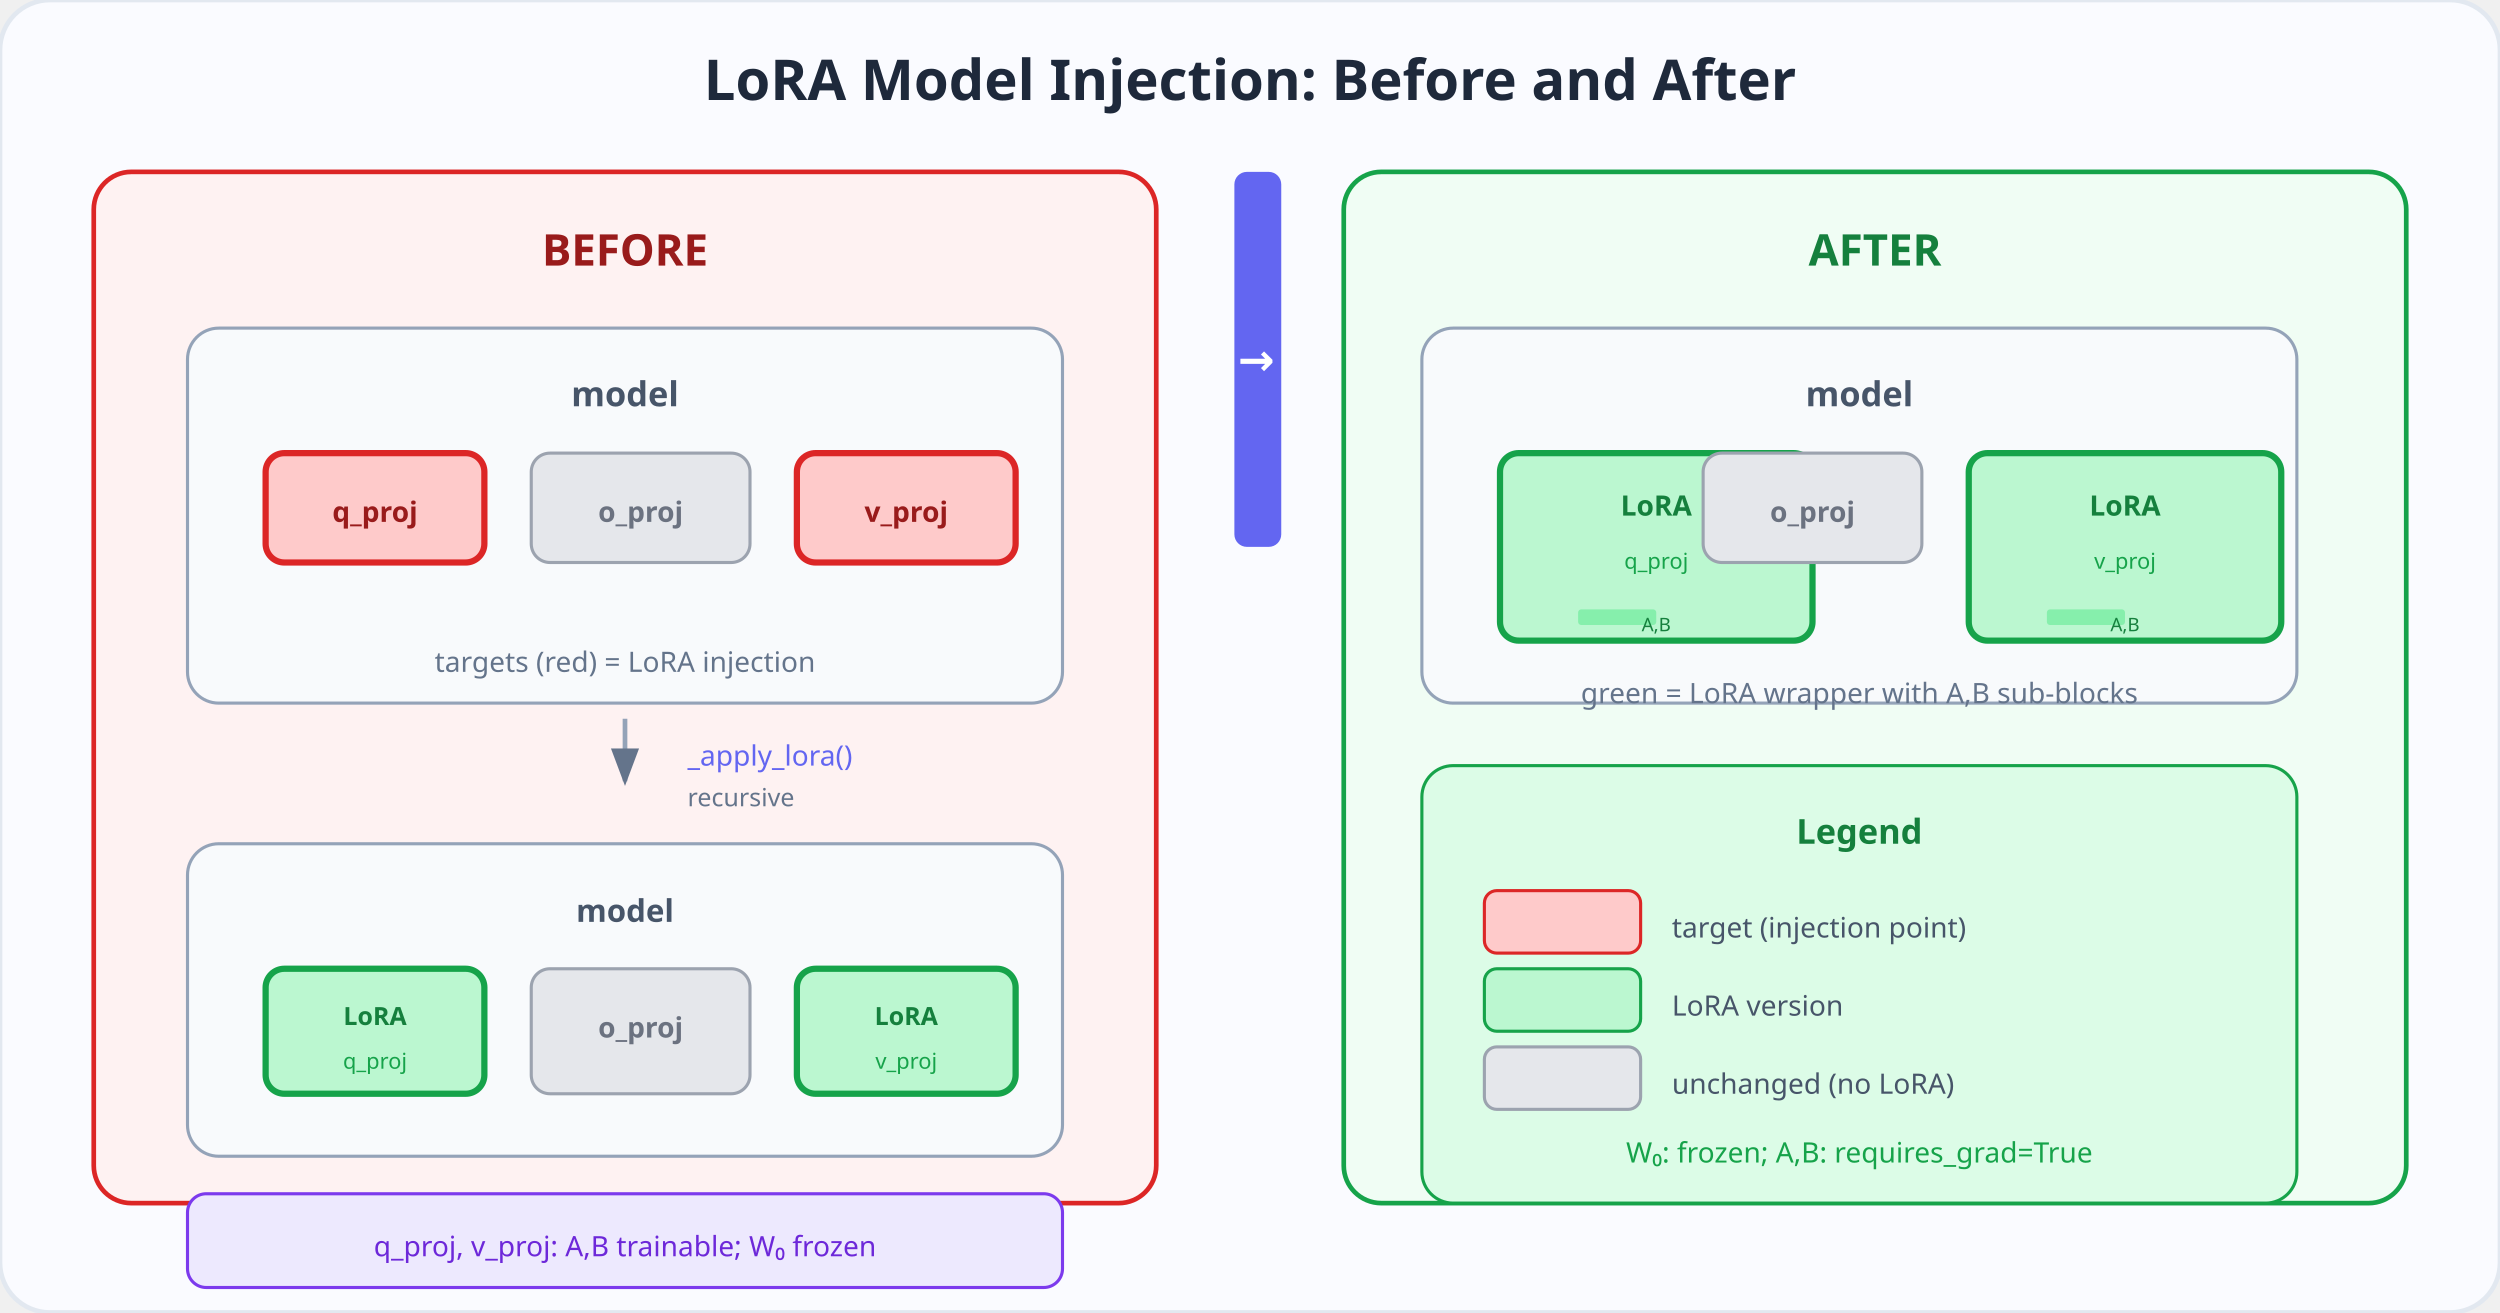
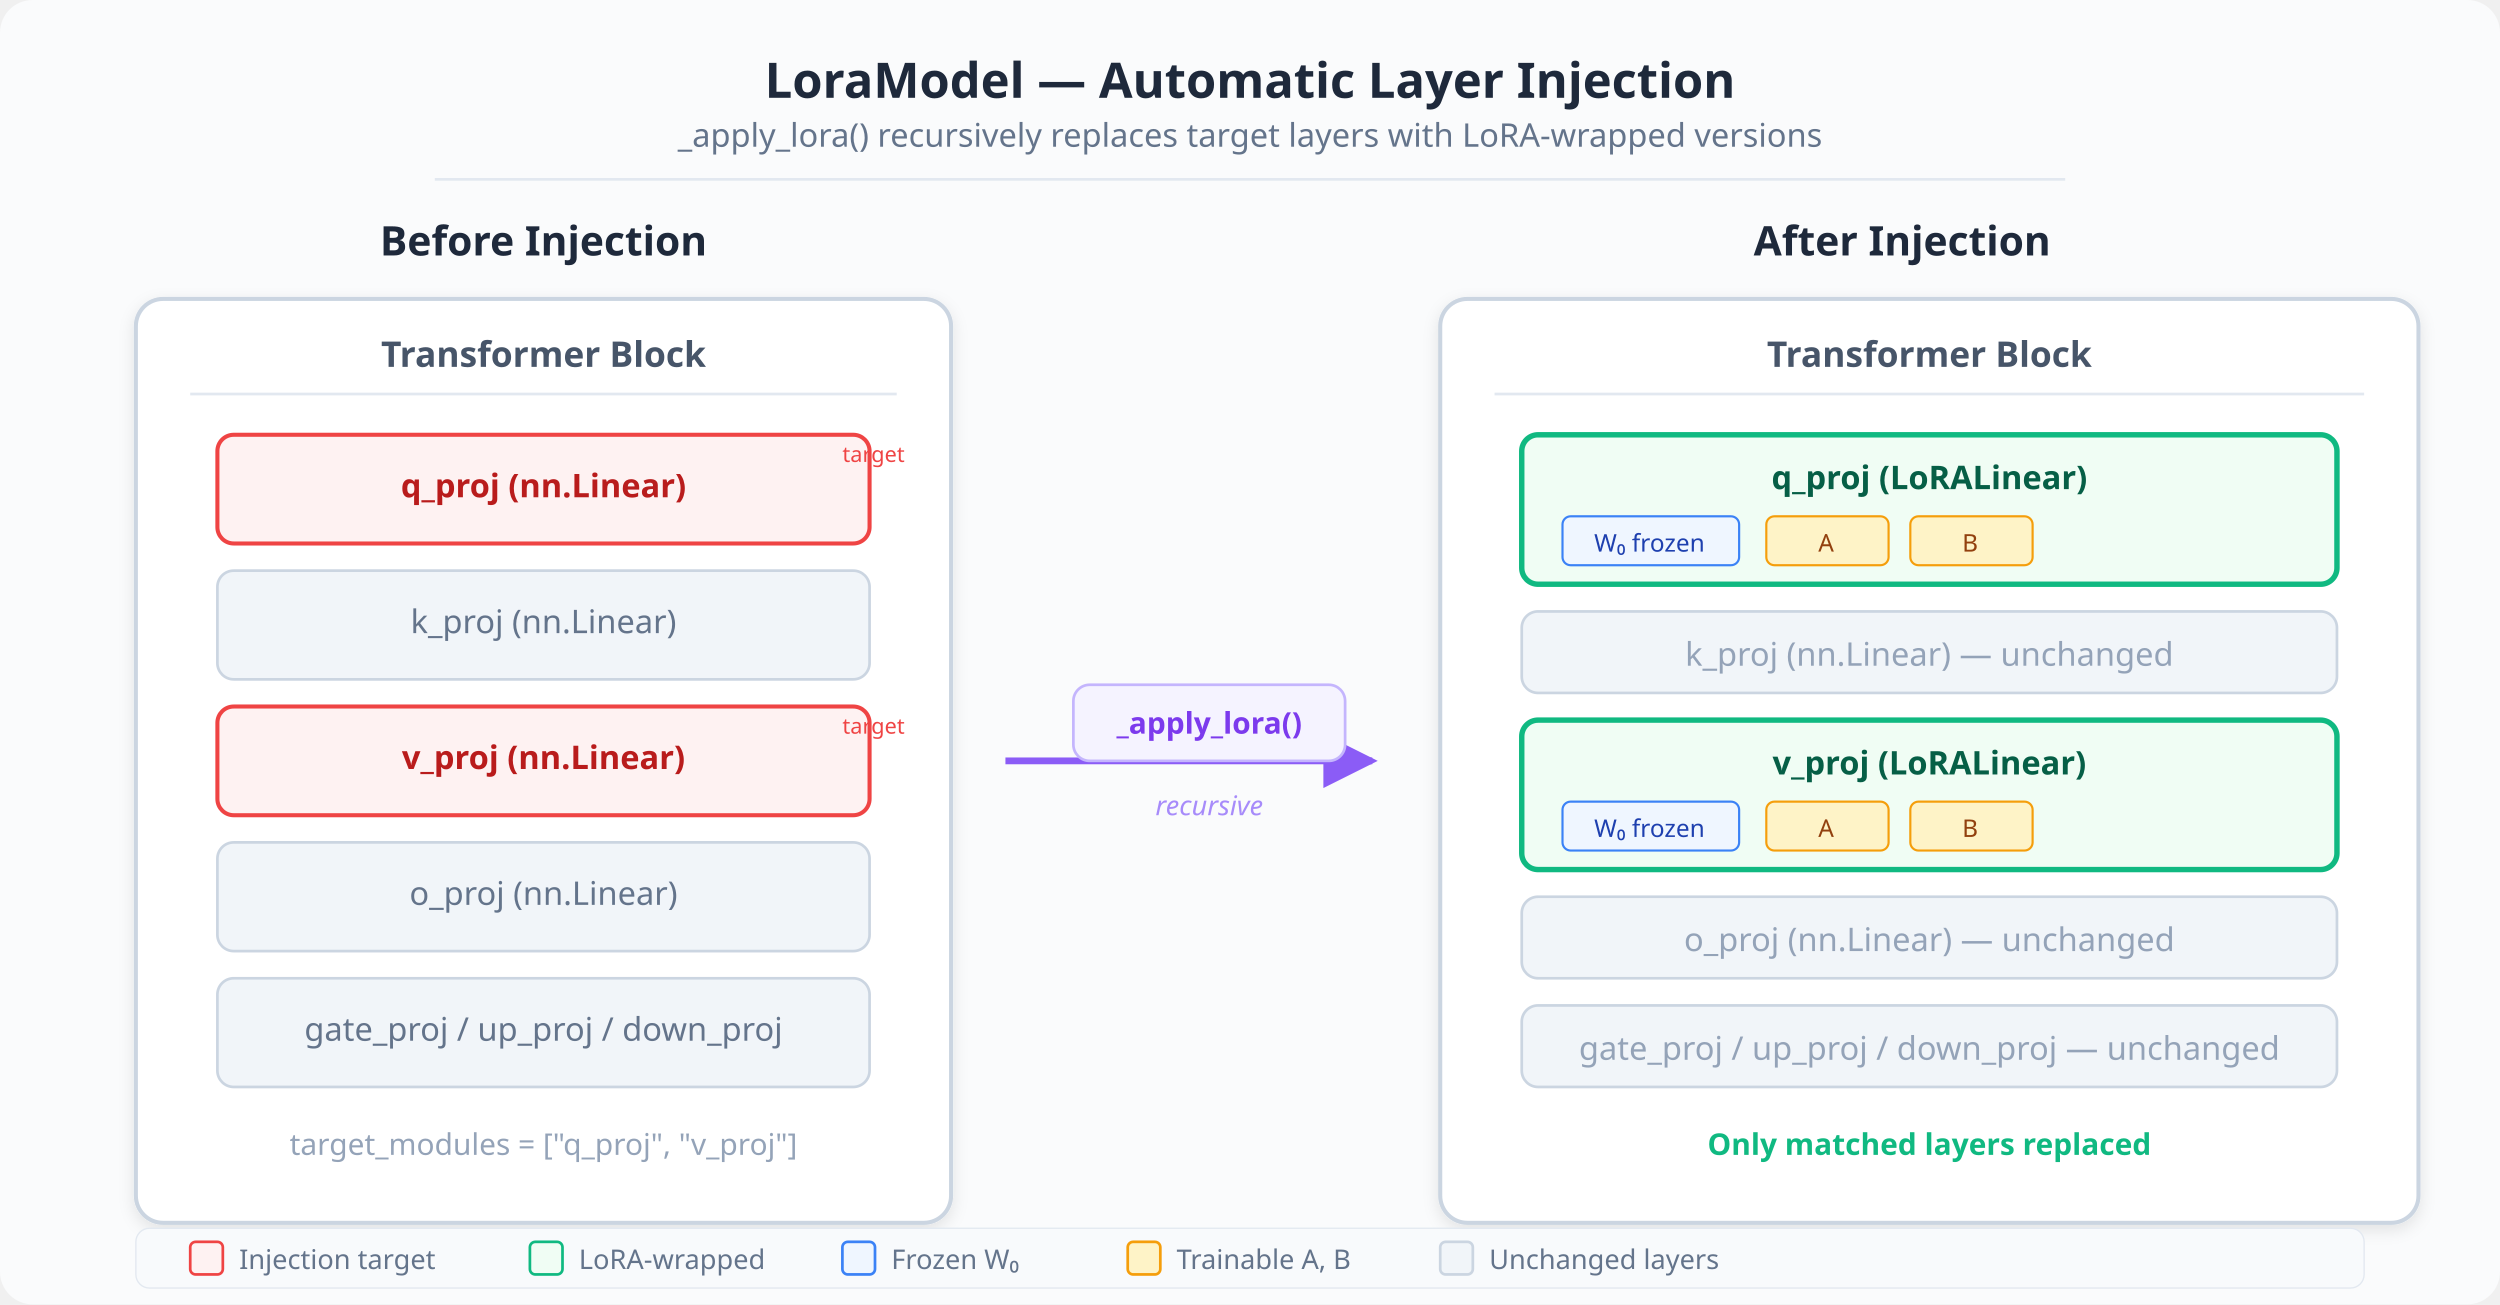
- <svg xmlns="http://www.w3.org/2000/svg" viewBox="0 0 800 420" font-family="Segoe UI,system-ui,sans-serif">
+ <svg xmlns="http://www.w3.org/2000/svg" viewBox="0 0 920 480" font-family="'Segoe UI', system-ui, -apple-system, sans-serif">
  <defs>
-     <filter id="sh5" x="-3%" y="-3%" width="108%" height="108%">
-       <feDropShadow dx="1" dy="2" stdDeviation="2" flood-opacity="0.1" />
+     <filter id="shadow" x="-4%" y="-4%" width="108%" height="112%">
+       <feDropShadow dx="0" dy="2" stdDeviation="3" flood-opacity="0.1" />
    </filter>
-     <marker id="arr5" markerWidth="8" markerHeight="6" refX="7" refY="3" orient="auto">
-       <polygon points="0 0,8 3,0 6" fill="#64748b" />
+     <marker id="arrPurple" viewBox="0 0 10 10" refX="9" refY="5" markerWidth="8" markerHeight="8" orient="auto">
+       <path d="M 0 0 L 10 5 L 0 10 z" fill="#8B5CF6" />
    </marker>
  </defs>
-   <rect width="800" height="420" rx="16" fill="#fafbff" stroke="#e2e8f0" stroke-width="1.5" />
-   <text x="400" y="32" text-anchor="middle" font-size="18" font-weight="700" fill="#1e293b">LoRA Model Injection: Before and After</text>
-   <rect x="30" y="55" width="340" height="330" rx="12" fill="#fef2f2" stroke="#dc2626" stroke-width="1.5" />
-   <text x="200" y="85" text-anchor="middle" font-size="14" font-weight="700" fill="#991b1b">BEFORE</text>
-   <rect x="60" y="105" width="280" height="120" rx="10" fill="#f8fafc" stroke="#94a3b8" stroke-width="1" />
-   <text x="200" y="130" text-anchor="middle" font-size="11" font-weight="700" fill="#475569">model</text>
-   <rect x="85" y="145" width="70" height="35" rx="6" fill="#fecaca" stroke="#dc2626" stroke-width="2" />
-   <text x="120" y="167" text-anchor="middle" font-size="9" font-weight="700" fill="#991b1b">q_proj</text>
-   <rect x="170" y="145" width="70" height="35" rx="6" fill="#e5e7eb" stroke="#9ca3af" stroke-width="1" />
-   <text x="205" y="167" text-anchor="middle" font-size="9" font-weight="600" fill="#6b7280">o_proj</text>
-   <rect x="255" y="145" width="70" height="35" rx="6" fill="#fecaca" stroke="#dc2626" stroke-width="2" />
-   <text x="290" y="167" text-anchor="middle" font-size="9" font-weight="700" fill="#991b1b">v_proj</text>
-   <text x="200" y="215" text-anchor="middle" font-size="9" fill="#64748b">targets (red) = LoRA injection</text>
-   <line x1="200" y1="230" x2="200" y2="250" stroke="#94a3b8" stroke-width="1.5" marker-end="url(#arr5)" />
-   <text x="220" y="245" text-anchor="start" font-size="9" fill="#6366f1">_apply_lora()</text>
-   <text x="220" y="258" text-anchor="start" font-size="8" fill="#64748b">recursive</text>
-   <rect x="60" y="270" width="280" height="100" rx="10" fill="#f8fafc" stroke="#94a3b8" stroke-width="1" />
-   <text x="200" y="295" text-anchor="middle" font-size="10" font-weight="700" fill="#475569">model</text>
-   <rect x="85" y="310" width="70" height="40" rx="6" fill="#bbf7d0" stroke="#16a34a" stroke-width="2" />
-   <text x="120" y="328" text-anchor="middle" font-size="8" font-weight="700" fill="#15803d">LoRA</text>
-   <text x="120" y="342" text-anchor="middle" font-size="7" fill="#16a34a">q_proj</text>
-   <rect x="170" y="310" width="70" height="40" rx="6" fill="#e5e7eb" stroke="#9ca3af" stroke-width="1" />
-   <text x="205" y="332" text-anchor="middle" font-size="9" font-weight="600" fill="#6b7280">o_proj</text>
-   <rect x="255" y="310" width="70" height="40" rx="6" fill="#bbf7d0" stroke="#16a34a" stroke-width="2" />
-   <text x="290" y="328" text-anchor="middle" font-size="8" font-weight="700" fill="#15803d">LoRA</text>
-   <text x="290" y="342" text-anchor="middle" font-size="7" fill="#16a34a">v_proj</text>
-   <rect x="60" y="382" width="280" height="30" rx="6" fill="#ede9fe" stroke="#7c3aed" stroke-width="1" />
-   <text x="200" y="402" text-anchor="middle" font-size="9" fill="#6d28d9">q_proj, v_proj: A,B trainable; W₀ frozen</text>
-   <rect x="395" y="55" width="15" height="120" rx="4" fill="#6366f1" />
-   <text x="402" y="120" text-anchor="middle" font-size="14" font-weight="800" fill="white">→</text>
-   <rect x="430" y="55" width="340" height="330" rx="12" fill="#f0fdf4" stroke="#16a34a" stroke-width="1.5" />
-   <text x="600" y="85" text-anchor="middle" font-size="14" font-weight="700" fill="#15803d">AFTER</text>
-   <rect x="455" y="105" width="280" height="120" rx="10" fill="#f8fafc" stroke="#94a3b8" stroke-width="1" />
-   <text x="595" y="130" text-anchor="middle" font-size="11" font-weight="700" fill="#475569">model</text>
-   <rect x="480" y="145" width="100" height="60" rx="6" fill="#bbf7d0" stroke="#16a34a" stroke-width="2" />
-   <text x="530" y="165" text-anchor="middle" font-size="9" font-weight="700" fill="#15803d">LoRA</text>
-   <text x="530" y="182" text-anchor="middle" font-size="7" fill="#16a34a">q_proj</text>
-   <rect x="505" y="195" width="25" height="5" rx="1" fill="#86efac" />
-   <text x="530" y="202" text-anchor="middle" font-size="6" fill="#15803d">A,B</text>
-   <rect x="545" y="145" width="70" height="35" rx="6" fill="#e5e7eb" stroke="#9ca3af" stroke-width="1" />
-   <text x="580" y="167" text-anchor="middle" font-size="9" font-weight="600" fill="#6b7280">o_proj</text>
-   <rect x="630" y="145" width="100" height="60" rx="6" fill="#bbf7d0" stroke="#16a34a" stroke-width="2" />
-   <text x="680" y="165" text-anchor="middle" font-size="9" font-weight="700" fill="#15803d">LoRA</text>
-   <text x="680" y="182" text-anchor="middle" font-size="7" fill="#16a34a">v_proj</text>
-   <rect x="655" y="195" width="25" height="5" rx="1" fill="#86efac" />
-   <text x="680" y="202" text-anchor="middle" font-size="6" fill="#15803d">A,B</text>
-   <text x="595" y="225" text-anchor="middle" font-size="9" fill="#64748b">green = LoRA wrapper with A,B sub-blocks</text>
-   <rect x="455" y="245" width="280" height="140" rx="10" fill="#dcfce7" stroke="#16a34a" stroke-width="1" />
-   <text x="595" y="270" text-anchor="middle" font-size="11" font-weight="700" fill="#15803d">Legend</text>
-   <rect x="475" y="285" width="50" height="20" rx="4" fill="#fecaca" stroke="#dc2626" />
-   <text x="535" y="300" text-anchor="start" font-size="9" fill="#475569">target (injection point)</text>
-   <rect x="475" y="310" width="50" height="20" rx="4" fill="#bbf7d0" stroke="#16a34a" />
-   <text x="535" y="325" text-anchor="start" font-size="9" fill="#475569">LoRA version</text>
-   <rect x="475" y="335" width="50" height="20" rx="4" fill="#e5e7eb" stroke="#9ca3af" />
-   <text x="535" y="350" text-anchor="start" font-size="9" fill="#475569">unchanged (no LoRA)</text>
-   <text x="595" y="372" text-anchor="middle" font-size="9" fill="#16a34a">W₀: frozen; A,B: requires_grad=True</text>
+   <rect width="920" height="480" rx="12" fill="#FAFBFC" />
+   <text x="460" y="36" text-anchor="middle" font-size="18" font-weight="700" fill="#1E293B">LoraModel — Automatic Layer Injection</text>
+   <text x="460" y="54" text-anchor="middle" font-size="12" fill="#64748B">_apply_lora() recursively replaces target layers with LoRA-wrapped versions</text>
+   <line x1="160" y1="66" x2="760" y2="66" stroke="#E2E8F0" stroke-width="1" />
+   <text x="200" y="94" text-anchor="middle" font-size="15" font-weight="700" fill="#1E293B">Before Injection</text>
+   <rect x="50" y="110" width="300" height="340" rx="10" fill="white" stroke="#CBD5E1" stroke-width="1.5" filter="url(#shadow)" />
+   <text x="200" y="135" text-anchor="middle" font-size="13" font-weight="600" fill="#475569">Transformer Block</text>
+   <line x1="70" y1="145" x2="330" y2="145" stroke="#E2E8F0" stroke-width="1" />
+   <rect x="80" y="160" width="240" height="40" rx="6" fill="#FEF2F2" stroke="#EF4444" stroke-width="1.5" />
+   <text x="200" y="183" text-anchor="middle" font-size="12" font-weight="600" fill="#B91C1C">q_proj (nn.Linear)</text>
+   <text x="310" y="170" font-size="8" fill="#EF4444">target</text>
+   <rect x="80" y="210" width="240" height="40" rx="6" fill="#F1F5F9" stroke="#CBD5E1" stroke-width="1" />
+   <text x="200" y="233" text-anchor="middle" font-size="12" fill="#64748B">k_proj (nn.Linear)</text>
+   <rect x="80" y="260" width="240" height="40" rx="6" fill="#FEF2F2" stroke="#EF4444" stroke-width="1.5" />
+   <text x="200" y="283" text-anchor="middle" font-size="12" font-weight="600" fill="#B91C1C">v_proj (nn.Linear)</text>
+   <text x="310" y="270" font-size="8" fill="#EF4444">target</text>
+   <rect x="80" y="310" width="240" height="40" rx="6" fill="#F1F5F9" stroke="#CBD5E1" stroke-width="1" />
+   <text x="200" y="333" text-anchor="middle" font-size="12" fill="#64748B">o_proj (nn.Linear)</text>
+   <rect x="80" y="360" width="240" height="40" rx="6" fill="#F1F5F9" stroke="#CBD5E1" stroke-width="1" />
+   <text x="200" y="383" text-anchor="middle" font-size="12" fill="#64748B">gate_proj / up_proj / down_proj</text>
+   <text x="200" y="425" text-anchor="middle" font-size="11" fill="#94A3B8">target_modules = ["q_proj", "v_proj"]</text>
+   <line x1="370" y1="280" x2="505" y2="280" stroke="#8B5CF6" stroke-width="2.5" marker-end="url(#arrPurple)" />
+   <rect x="395" y="252" width="100" height="28" rx="6" fill="#F5F3FF" stroke="#C4B5FD" stroke-width="1" />
+   <text x="445" y="270" text-anchor="middle" font-size="11" font-weight="600" fill="#7C3AED">_apply_lora()</text>
+   <text x="445" y="300" text-anchor="middle" font-size="10" fill="#A78BFA" font-style="italic">recursive</text>
+   <text x="700" y="94" text-anchor="middle" font-size="15" font-weight="700" fill="#1E293B">After Injection</text>
+   <rect x="530" y="110" width="360" height="340" rx="10" fill="white" stroke="#CBD5E1" stroke-width="1.5" filter="url(#shadow)" />
+   <text x="710" y="135" text-anchor="middle" font-size="13" font-weight="600" fill="#475569">Transformer Block</text>
+   <line x1="550" y1="145" x2="870" y2="145" stroke="#E2E8F0" stroke-width="1" />
+   <rect x="560" y="160" width="300" height="55" rx="6" fill="#F0FDF4" stroke="#10B981" stroke-width="2" />
+   <text x="710" y="180" text-anchor="middle" font-size="12" font-weight="700" fill="#065F46">q_proj (LoRALinear)</text>
+   <rect x="575" y="190" width="65" height="18" rx="3" fill="#EFF6FF" stroke="#3B82F6" stroke-width="0.8" />
+   <text x="607" y="203" text-anchor="middle" font-size="9" fill="#1E40AF">W₀ frozen</text>
+   <rect x="650" y="190" width="45" height="18" rx="3" fill="#FEF3C7" stroke="#F59E0B" stroke-width="0.8" />
+   <text x="672" y="203" text-anchor="middle" font-size="9" fill="#92400E">A</text>
+   <rect x="703" y="190" width="45" height="18" rx="3" fill="#FEF3C7" stroke="#F59E0B" stroke-width="0.8" />
+   <text x="725" y="203" text-anchor="middle" font-size="9" fill="#92400E">B</text>
+   <rect x="560" y="225" width="300" height="30" rx="6" fill="#F1F5F9" stroke="#CBD5E1" stroke-width="1" />
+   <text x="710" y="245" text-anchor="middle" font-size="12" fill="#94A3B8">k_proj (nn.Linear) — unchanged</text>
+   <rect x="560" y="265" width="300" height="55" rx="6" fill="#F0FDF4" stroke="#10B981" stroke-width="2" />
+   <text x="710" y="285" text-anchor="middle" font-size="12" font-weight="700" fill="#065F46">v_proj (LoRALinear)</text>
+   <rect x="575" y="295" width="65" height="18" rx="3" fill="#EFF6FF" stroke="#3B82F6" stroke-width="0.8" />
+   <text x="607" y="308" text-anchor="middle" font-size="9" fill="#1E40AF">W₀ frozen</text>
+   <rect x="650" y="295" width="45" height="18" rx="3" fill="#FEF3C7" stroke="#F59E0B" stroke-width="0.8" />
+   <text x="672" y="308" text-anchor="middle" font-size="9" fill="#92400E">A</text>
+   <rect x="703" y="295" width="45" height="18" rx="3" fill="#FEF3C7" stroke="#F59E0B" stroke-width="0.8" />
+   <text x="725" y="308" text-anchor="middle" font-size="9" fill="#92400E">B</text>
+   <rect x="560" y="330" width="300" height="30" rx="6" fill="#F1F5F9" stroke="#CBD5E1" stroke-width="1" />
+   <text x="710" y="350" text-anchor="middle" font-size="12" fill="#94A3B8">o_proj (nn.Linear) — unchanged</text>
+   <rect x="560" y="370" width="300" height="30" rx="6" fill="#F1F5F9" stroke="#CBD5E1" stroke-width="1" />
+   <text x="710" y="390" text-anchor="middle" font-size="12" fill="#94A3B8">gate_proj / up_proj / down_proj — unchanged</text>
+   <text x="710" y="425" text-anchor="middle" font-size="11" fill="#10B981" font-weight="600">Only matched layers replaced</text>
+   <rect x="50" y="452" width="820" height="22" rx="5" fill="#F8FAFC" stroke="#E2E8F0" stroke-width="0.5" />
+   <rect x="70" y="457" width="12" height="12" rx="2" fill="#FEF2F2" stroke="#EF4444" stroke-width="1" />
+   <text x="88" y="467" font-size="10" fill="#64748B">Injection target</text>
+   <rect x="195" y="457" width="12" height="12" rx="2" fill="#F0FDF4" stroke="#10B981" stroke-width="1" />
+   <text x="213" y="467" font-size="10" fill="#64748B">LoRA-wrapped</text>
+   <rect x="310" y="457" width="12" height="12" rx="2" fill="#EFF6FF" stroke="#3B82F6" stroke-width="1" />
+   <text x="328" y="467" font-size="10" fill="#64748B">Frozen W₀</text>
+   <rect x="415" y="457" width="12" height="12" rx="2" fill="#FEF3C7" stroke="#F59E0B" stroke-width="1" />
+   <text x="433" y="467" font-size="10" fill="#64748B">Trainable A, B</text>
+   <rect x="530" y="457" width="12" height="12" rx="2" fill="#F1F5F9" stroke="#CBD5E1" stroke-width="1" />
+   <text x="548" y="467" font-size="10" fill="#64748B">Unchanged layers</text>
</svg>
